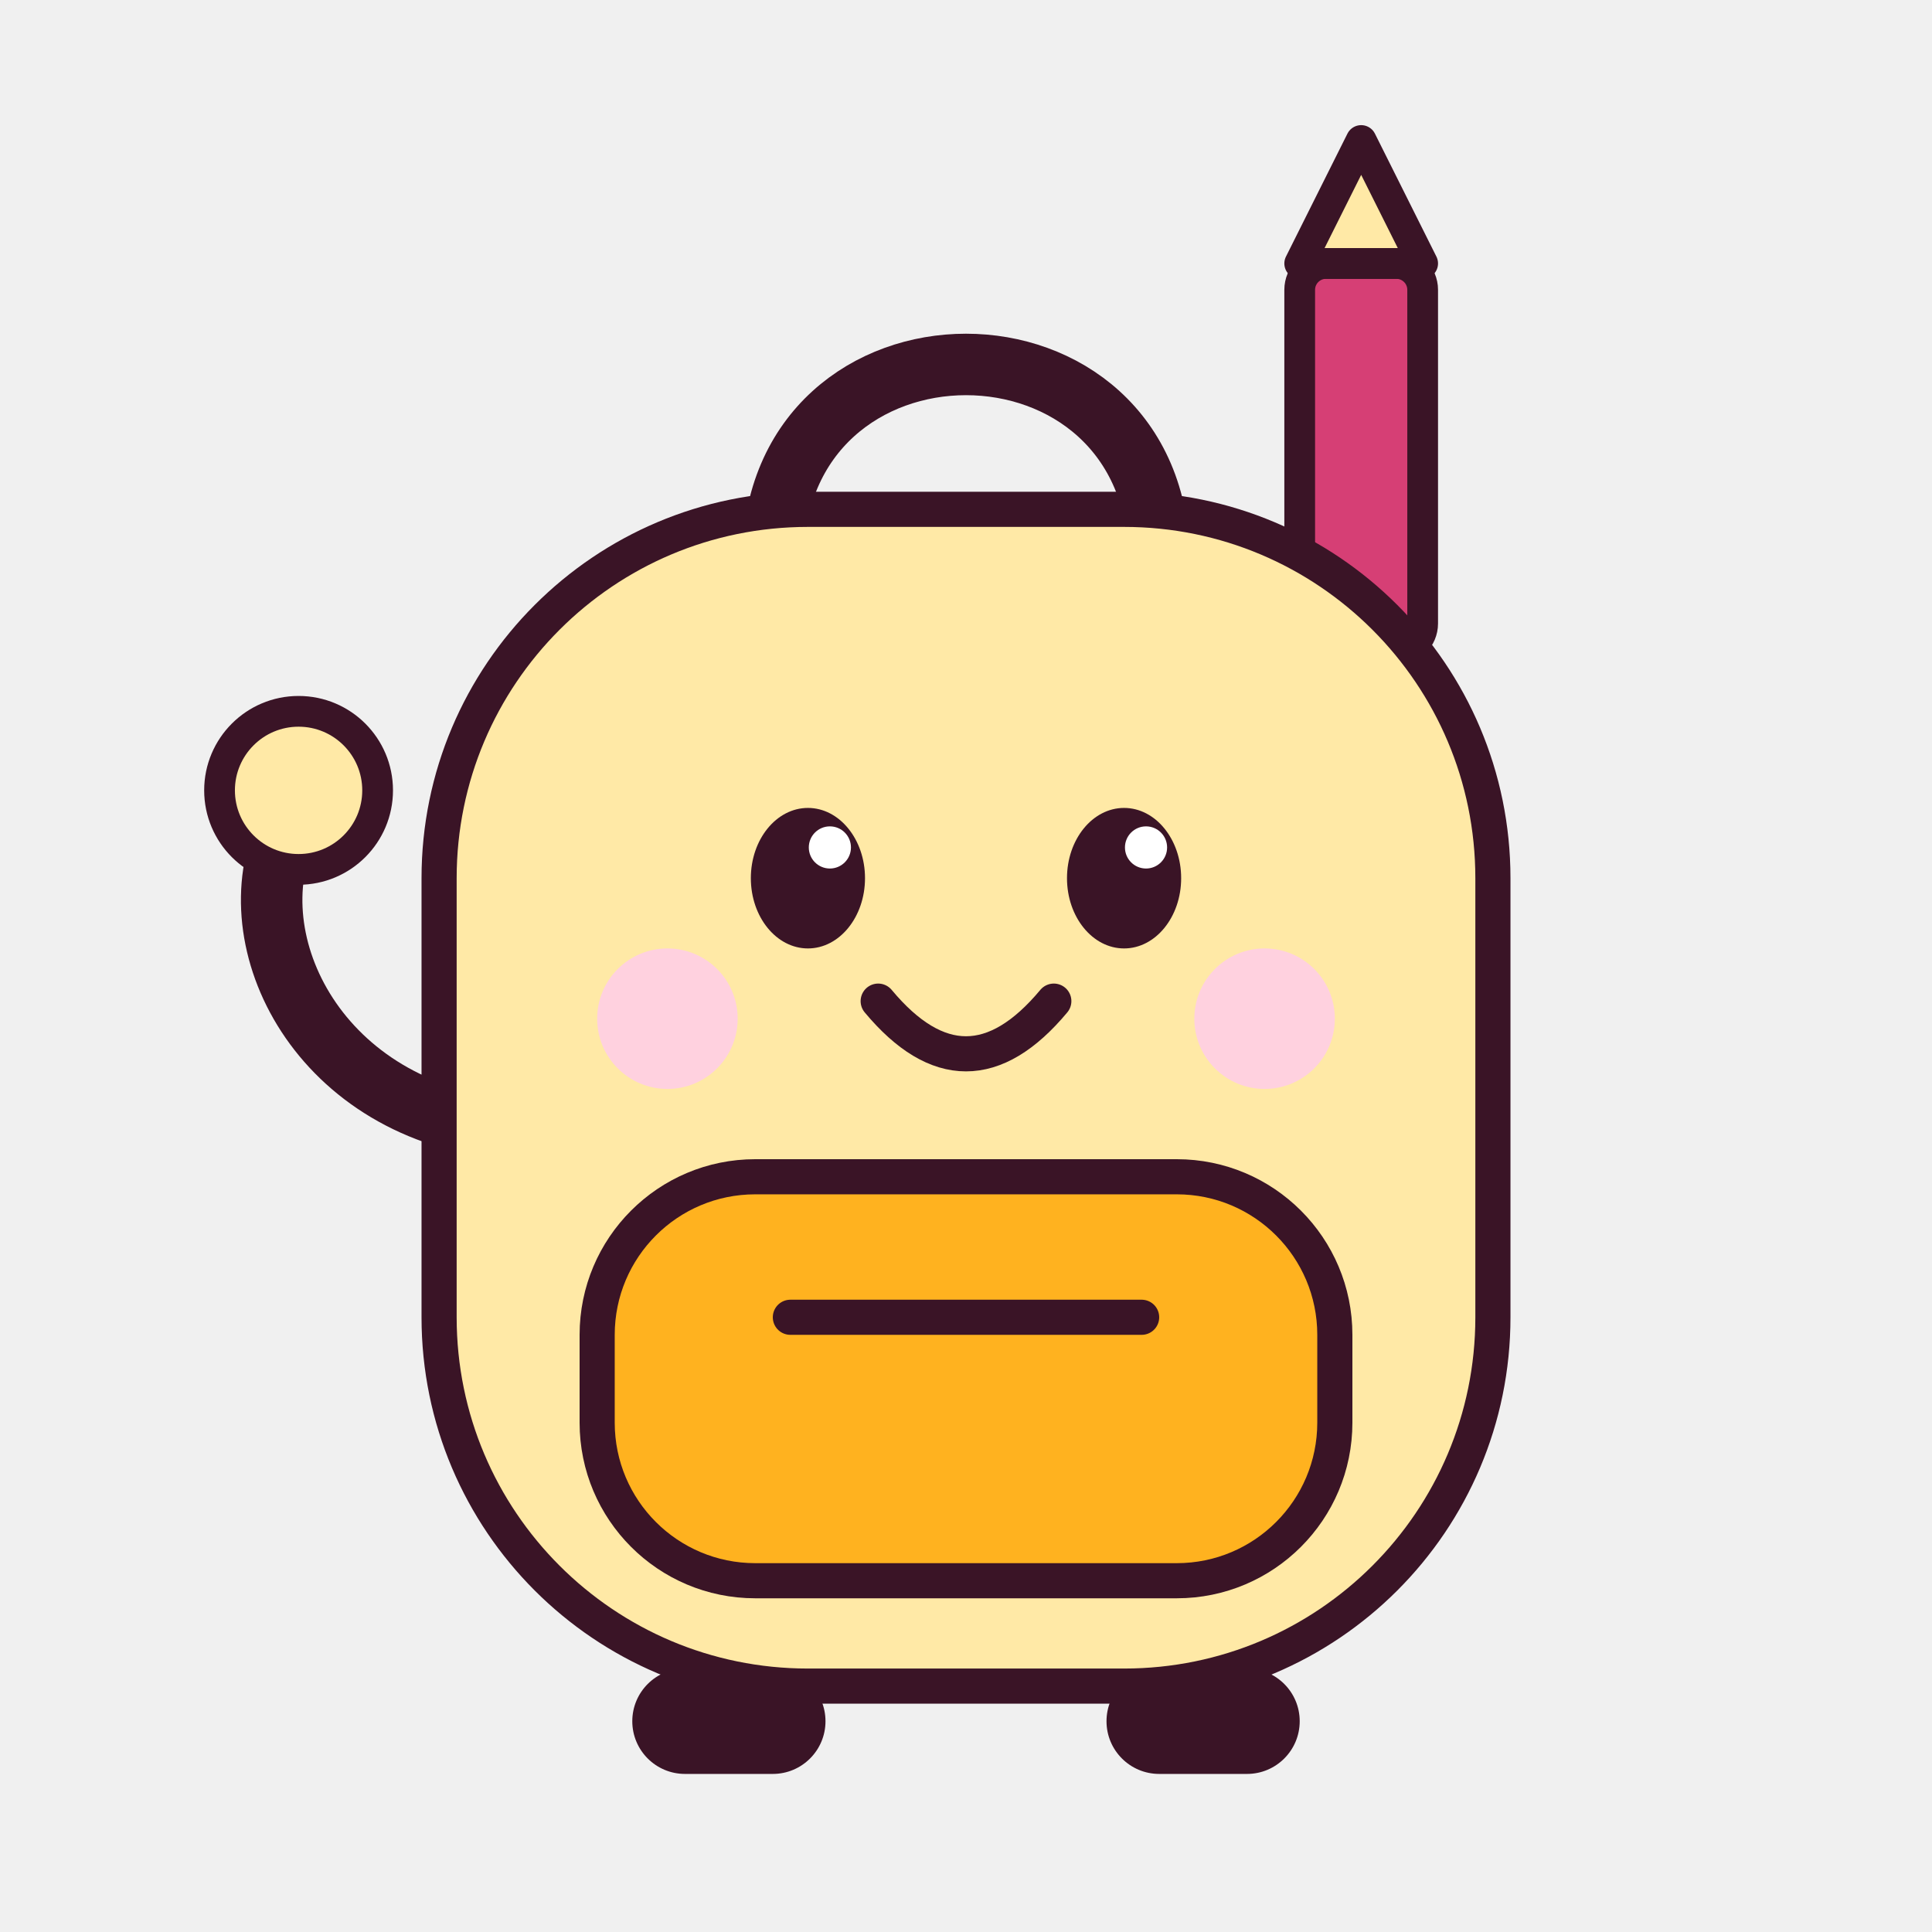
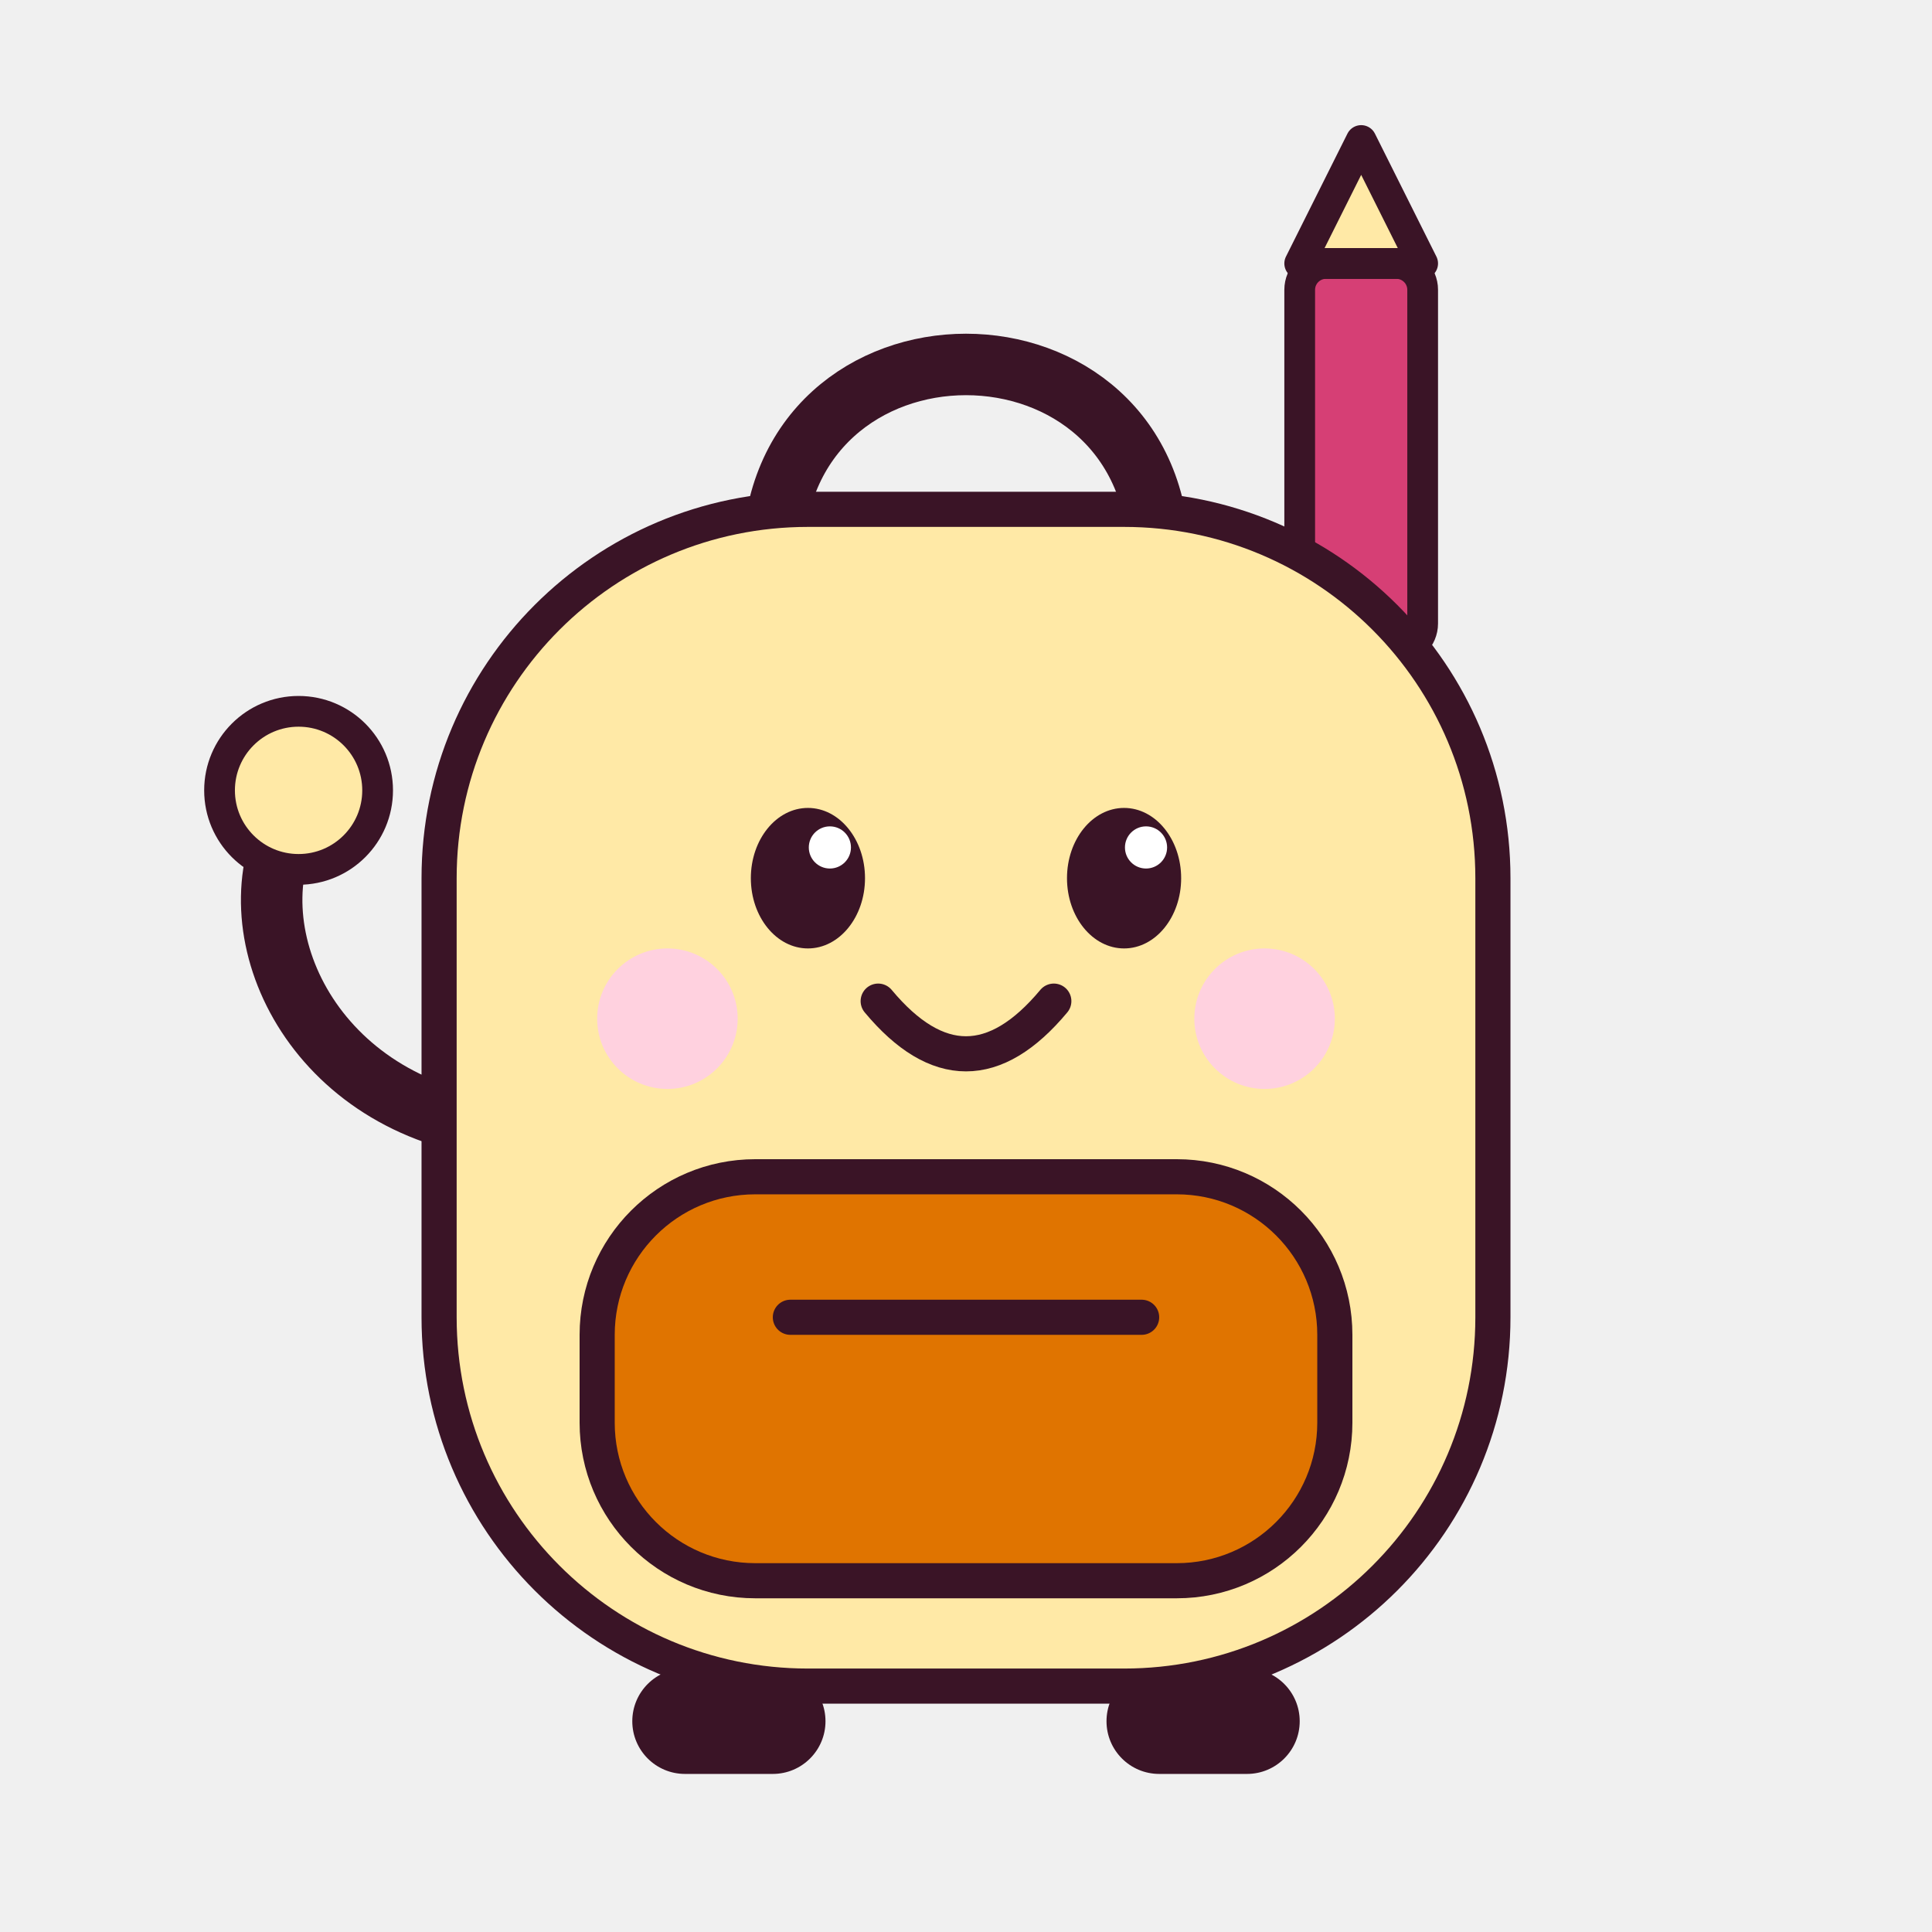
<svg xmlns="http://www.w3.org/2000/svg" width="220" height="220" viewBox="0 0 220 220">
  <path d="M88 64 C88 34, 132 34, 132 64" fill="none" stroke="#3A1426" stroke-width="7" stroke-linecap="round" />
  <rect x="148" y="30" width="14" height="44" rx="3" fill="#D63F75" stroke="#3A1426" stroke-width="3.5" />
  <path d="M148 30 L155 16 L162 30 Z" fill="#FFE9A6" stroke="#3A1426" stroke-width="3.5" stroke-linejoin="round" />
  <path d="M54 128 C34 124, 26 104, 34 92" fill="none" stroke="#3A1426" stroke-width="7" stroke-linecap="round" />
  <circle cx="34" cy="90" r="9" fill="#FFE9A6" stroke="#3A1426" stroke-width="3.5" />
  <rect x="50" y="58" width="120" height="134" rx="42" fill="#FFE9A6" stroke="#3A1426" stroke-width="4" />
-   <rect x="68" y="134" width="84" height="46" rx="18" fill="#FFB21F" stroke="#3A1426" stroke-width="4" />
+   <rect x="68" y="134" width="84" height="46" rx="18" fill="#E07400" stroke="#3A1426" stroke-width="4" />
  <path d="M90 150h40" stroke="#3A1426" stroke-width="4" stroke-linecap="round" />
  <ellipse cx="92" cy="100" rx="6.5" ry="8" fill="#3A1426" />
  <ellipse cx="128" cy="100" rx="6.5" ry="8" fill="#3A1426" />
  <circle cx="94.5" cy="96.5" r="2.4" fill="#FFFFFF" />
  <circle cx="130.5" cy="96.5" r="2.4" fill="#FFFFFF" />
  <circle cx="76" cy="116" r="8" fill="#FFD1DF" />
  <circle cx="144" cy="116" r="8" fill="#FFD1DF" />
  <path d="M100 114 Q110 126 120 114" fill="none" stroke="#3A1426" stroke-width="4" stroke-linecap="round" />
  <rect x="72" y="190" width="22" height="12" rx="6" fill="#3A1426" />
  <rect x="126" y="190" width="22" height="12" rx="6" fill="#3A1426" />
</svg>
